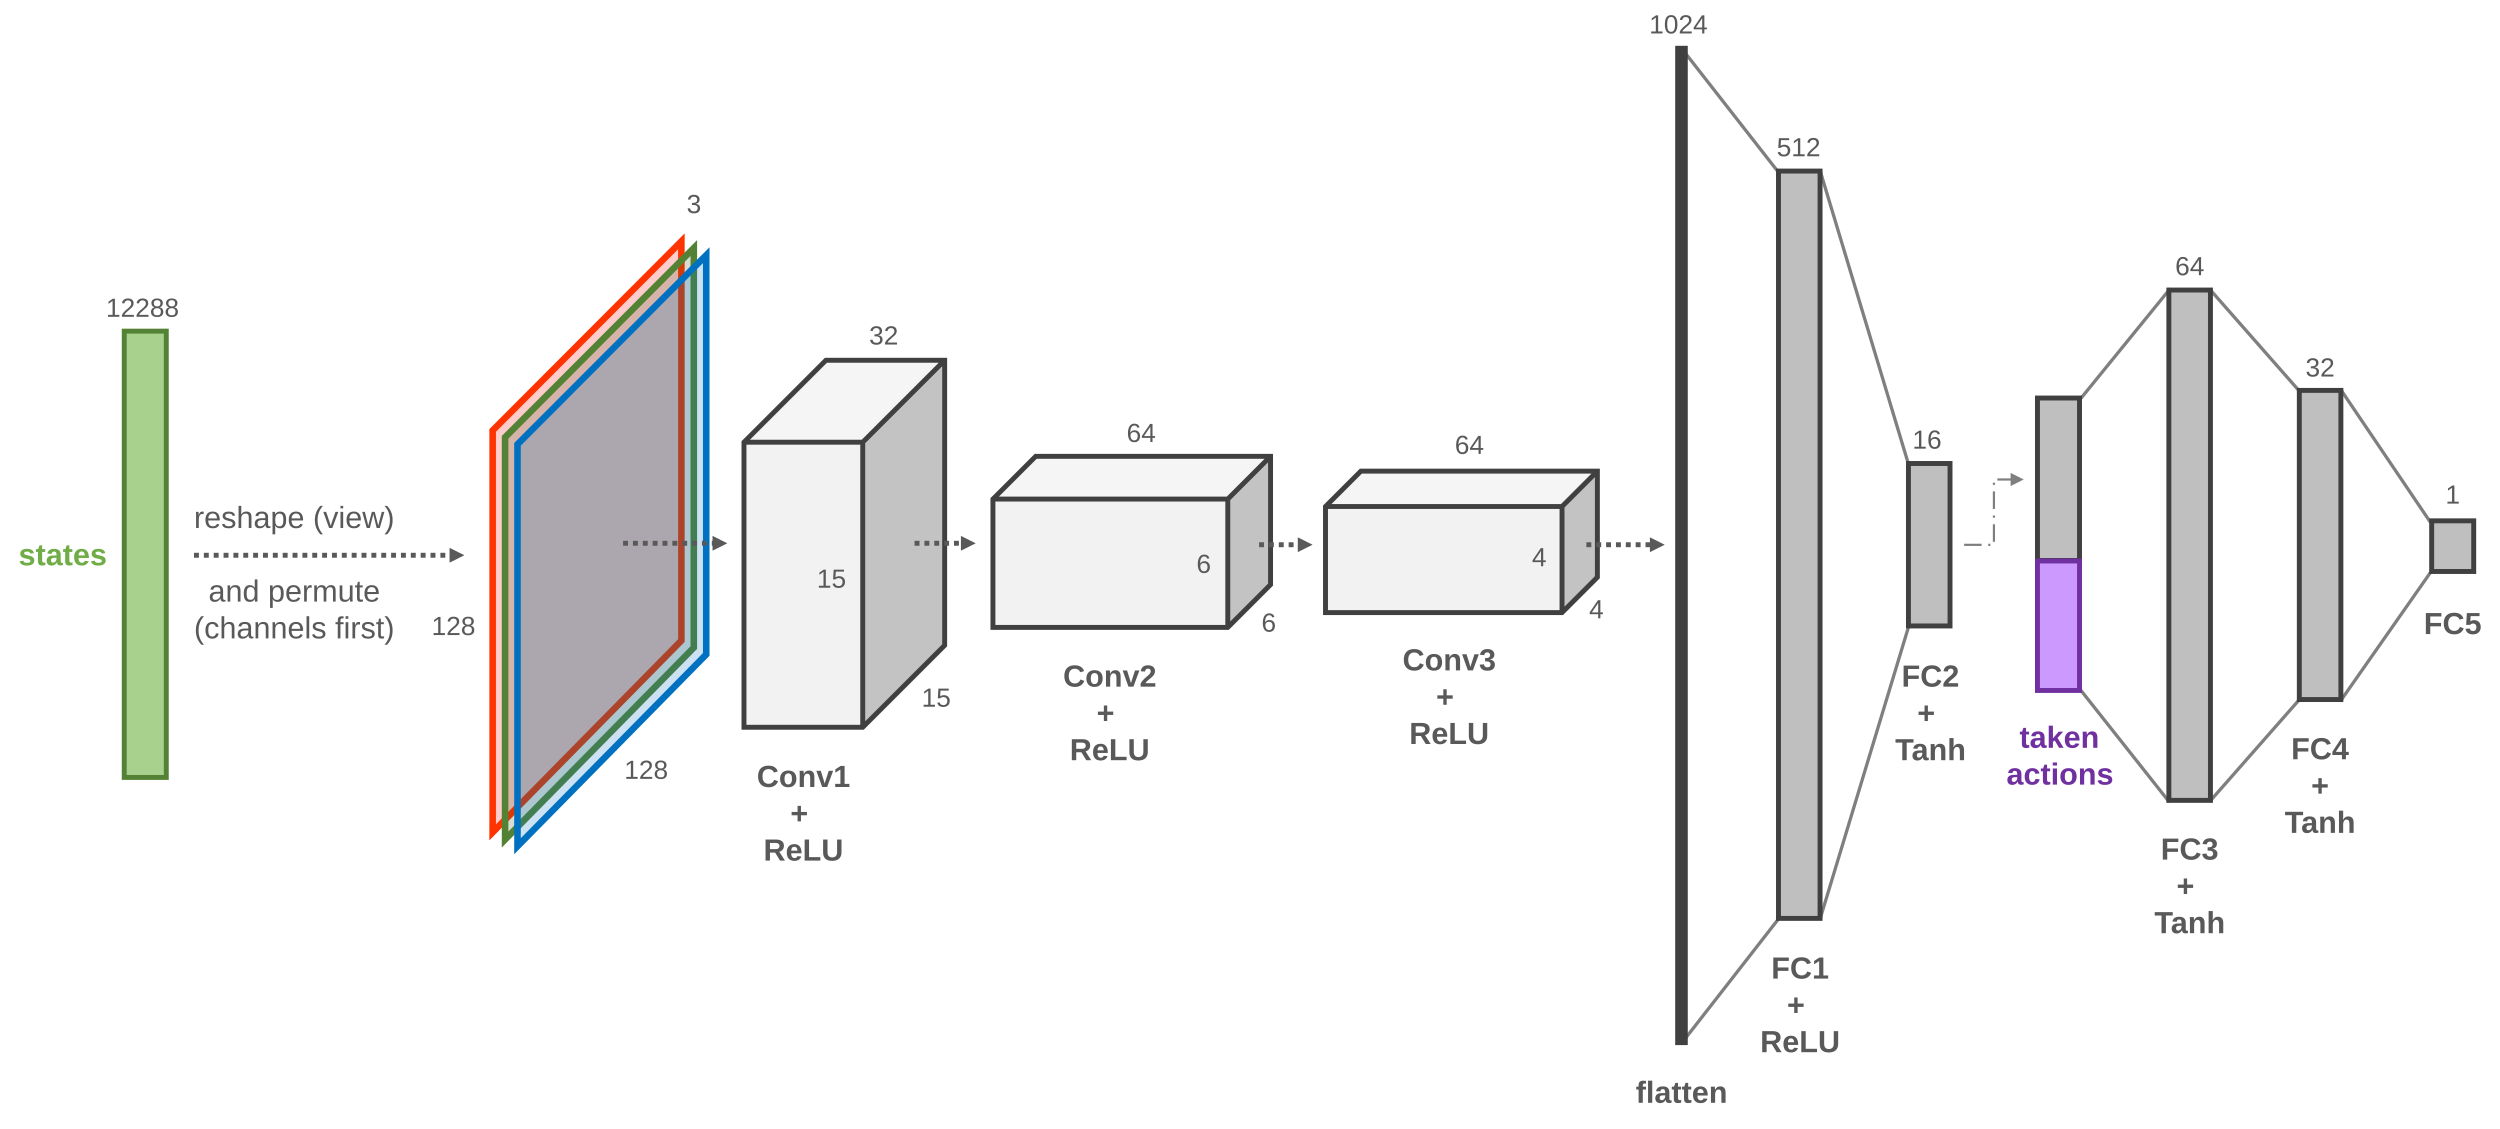
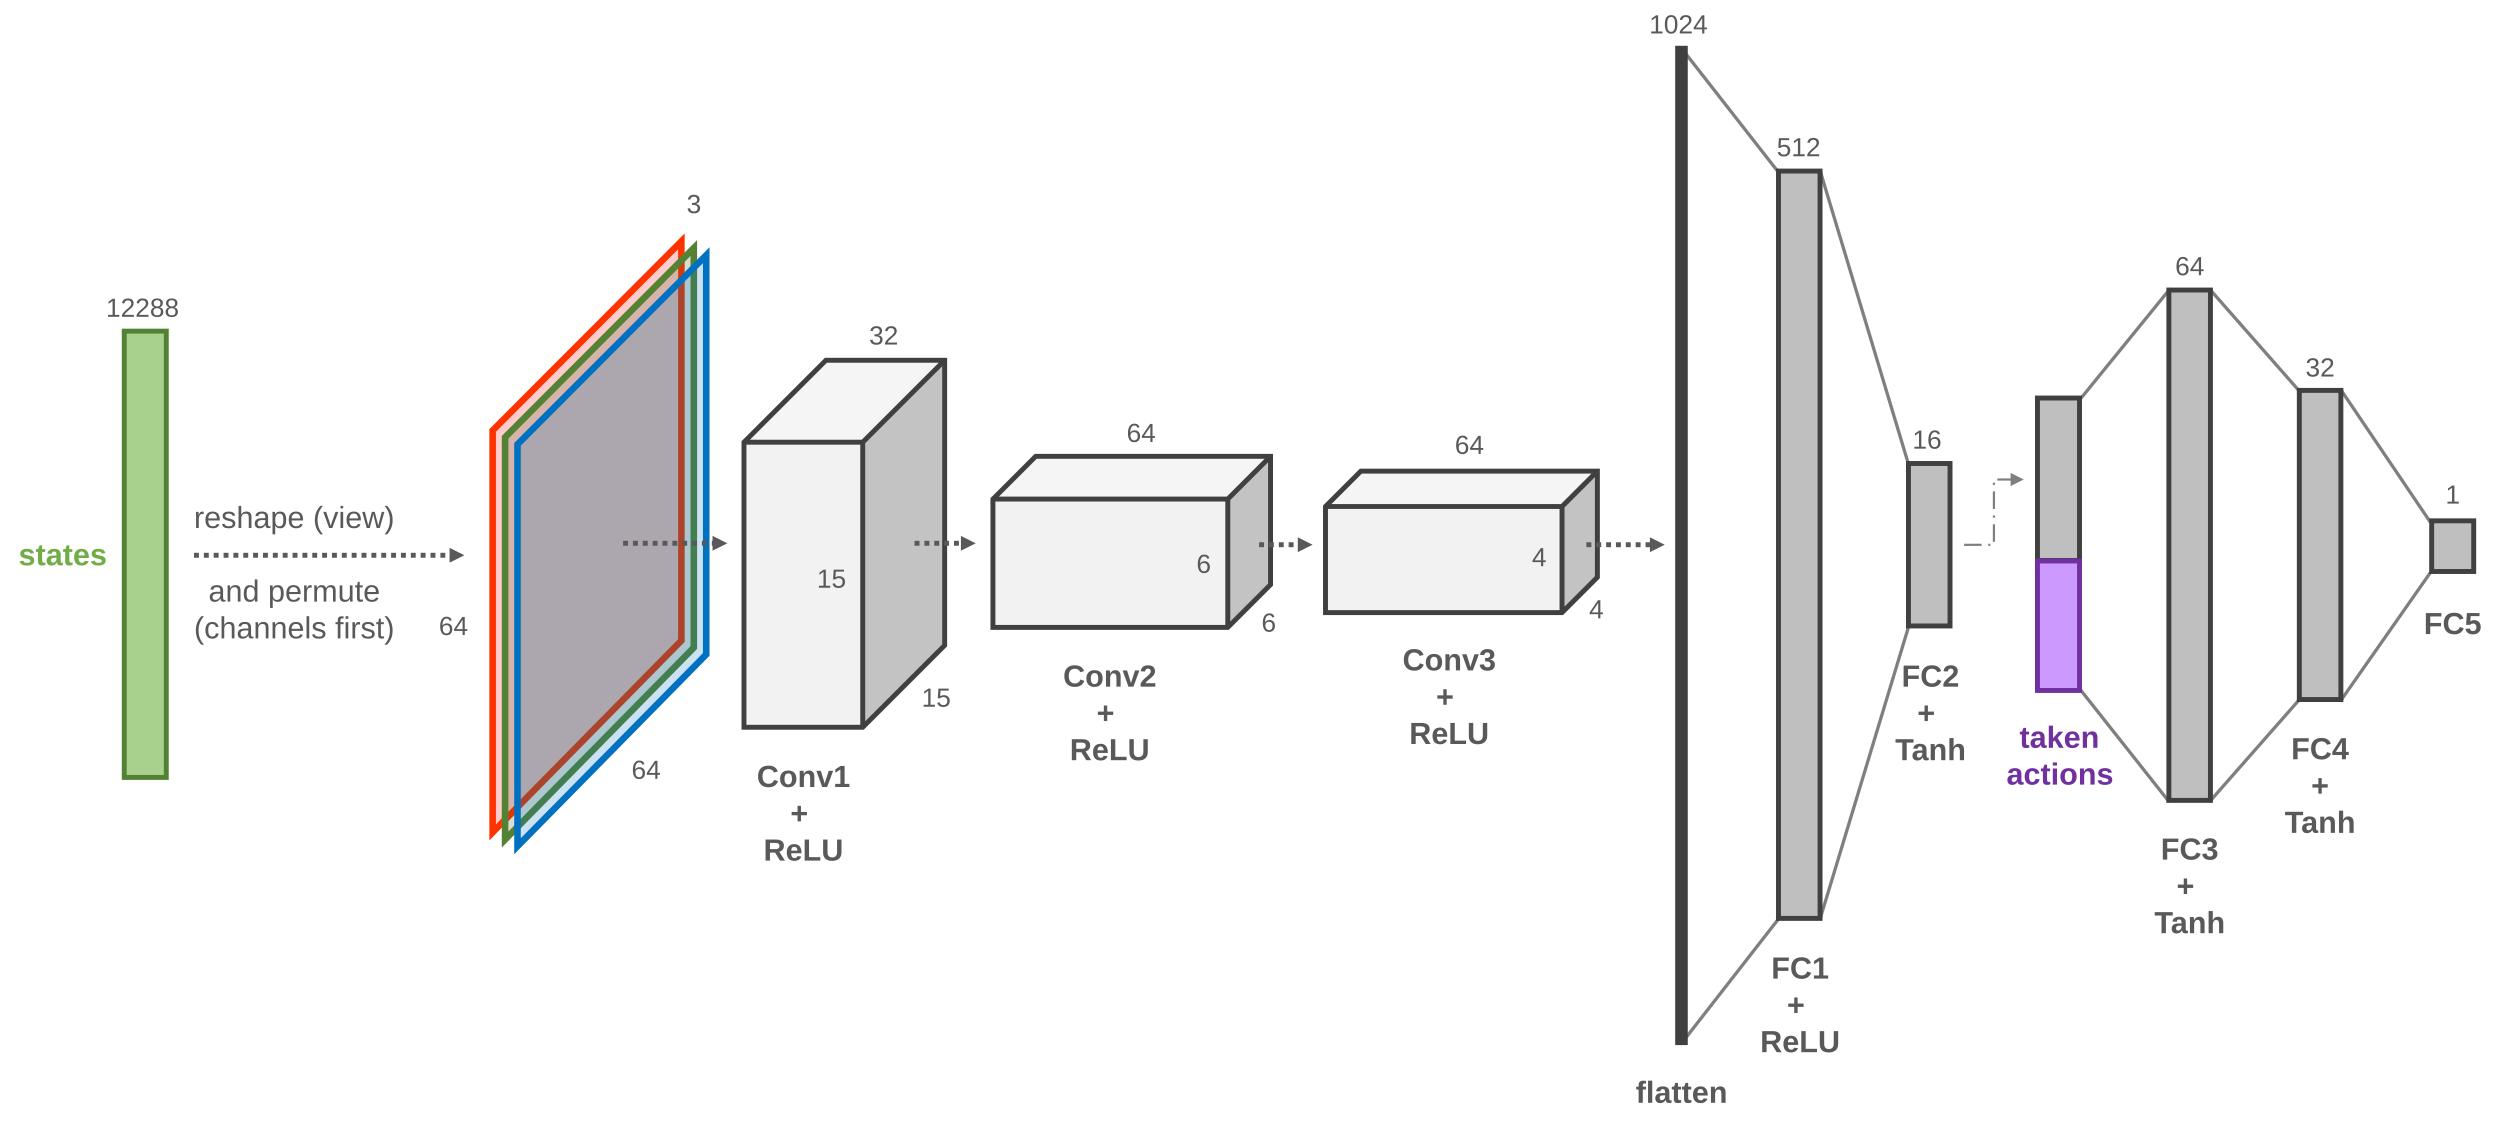
<svg xmlns="http://www.w3.org/2000/svg" width="5232" height="2362" xml:space="preserve" overflow="hidden">
-   <defs>
-     <clipPath id="clip0">
-       <rect x="677" y="476" width="5232" height="2362" />
-     </clipPath>
-   </defs>
-   <g clip-path="url(#clip0)" transform="translate(-677 -476)">
+   <g transform="translate(-677 -476)">
    <rect x="3451" y="1536" width="495" height="222" fill="#F2F2F2" />
    <path d="M3946 1536 4020 1462 4020 1684 3946 1758Z" fill="#C3C3C3" fill-rule="evenodd" />
    <path d="M3451 1536 3525 1462 4020 1462 3946 1536Z" fill="#F5F5F5" fill-rule="evenodd" />
    <path d="M3451 1536 3525 1462 4020 1462 4020 1684 3946 1758 3451 1758ZM3451 1536 3946 1536 4020 1462M3946 1536 3946 1758" stroke="#404040" stroke-width="10.312" stroke-miterlimit="8" fill="none" fill-rule="evenodd" />
    <text fill="#595959" font-family="Arial,Arial_MSFontService,sans-serif" font-weight="400" font-size="55" transform="matrix(1 0 0 1 4679.29 1415)">16</text>
    <text fill="#595959" font-family="Arial,Arial_MSFontService,sans-serif" font-weight="400" font-size="55" transform="matrix(1 0 0 1 4395.29 803)">512</text>
    <text fill="#595959" font-family="Arial,Arial_MSFontService,sans-serif" font-weight="400" font-size="55" transform="matrix(1 0 0 1 4128.47 546)">1024</text>
    <rect x="2755" y="1520.5" width="491.5" height="268.5" fill="#F2F2F2" />
    <path d="M3246.5 1520.5 3336 1431 3336 1699.5 3246.5 1789Z" fill="#C3C3C3" fill-rule="evenodd" />
    <path d="M2755 1520.5 2844.5 1431 3336 1431 3246.5 1520.5Z" fill="#F5F5F5" fill-rule="evenodd" />
    <path d="M2755 1520.5 2844.5 1431 3336 1431 3336 1699.5 3246.5 1789 2755 1789ZM2755 1520.5 3246.5 1520.5 3336 1431M3246.5 1520.5 3246.5 1789" stroke="#404040" stroke-width="10.312" stroke-miterlimit="8" fill="none" fill-rule="evenodd" />
    <rect x="2234" y="1401.47" width="248.531" height="596.531" fill="#F2F2F2" />
    <path d="M2482.53 1401.47 2654 1230 2654 1826.53 2482.53 1998Z" fill="#C3C3C3" fill-rule="evenodd" />
    <path d="M2234 1401.47 2405.47 1230 2654 1230 2482.53 1401.47Z" fill="#F5F5F5" fill-rule="evenodd" />
    <path d="M2234 1401.47 2405.47 1230 2654 1230 2654 1826.53 2482.53 1998 2234 1998ZM2234 1401.47 2482.53 1401.47 2654 1230M2482.53 1401.47 2482.53 1998" stroke="#404040" stroke-width="10.312" stroke-miterlimit="8" fill="none" fill-rule="evenodd" />
    <path d="M0 395 395.84 0 1237 0 835.593 395 0 395Z" stroke="#FF3300" stroke-width="13.75" stroke-miterlimit="8" fill="#FF0000" fill-rule="evenodd" fill-opacity="0.2" transform="matrix(6.12323e-17 1 1 -6.12323e-17 1708 981)" />
    <path d="M0 395 396.16 0 1238 0 836.269 395 0 395Z" stroke="#548235" stroke-width="13.75" stroke-miterlimit="8" fill="#385723" fill-rule="evenodd" fill-opacity="0.2" transform="matrix(6.12323e-17 1 1 -6.12323e-17 1734 995)" />
    <path d="M0 395 395.84 0 1237 0 835.594 395 0 395Z" stroke="#0070C0" stroke-width="13.75" stroke-miterlimit="8" fill="#0070C0" fill-rule="evenodd" fill-opacity="0.2" transform="matrix(6.12323e-17 1 1 -6.12323e-17 1760 1010)" />
    <path d="M0 0 184.201 226.409" stroke="#7F7F7F" stroke-width="6.875" stroke-linecap="square" stroke-miterlimit="8" stroke-dasharray="20.625 6.875" fill="none" fill-rule="evenodd" transform="matrix(-1 0 0 1 5216.7 1082.5)" />
    <path d="M4670.7 1446.27 4486.5 834.5" stroke="#7F7F7F" stroke-width="6.875" stroke-linecap="square" stroke-miterlimit="8" stroke-dasharray="20.625 6.875" fill="none" fill-rule="evenodd" />
    <path d="M5214.76 2151.82 5032.5 1921.5" stroke="#7F7F7F" stroke-width="6.875" stroke-linecap="square" stroke-miterlimit="8" stroke-dasharray="20.625 6.875" fill="none" fill-rule="evenodd" />
    <path d="M0 0 184.202 608.225" stroke="#7F7F7F" stroke-width="6.875" stroke-linecap="square" stroke-miterlimit="8" stroke-dasharray="20.625 6.875" fill="none" fill-rule="evenodd" transform="matrix(1 0 0 -1 4486.5 2397.73)" />
    <path d="M0 0 203.001 260.413" stroke="#7F7F7F" stroke-width="6.875" stroke-linecap="square" stroke-miterlimit="8" stroke-dasharray="20.625 6.875" fill="none" fill-rule="evenodd" transform="matrix(1 0 0 -1 4196.5 2658.91)" />
    <path d="M4196.5 577.5 4399.5 837.221" stroke="#7F7F7F" stroke-width="6.875" stroke-linecap="square" stroke-miterlimit="8" stroke-dasharray="20.625 6.875" fill="none" fill-rule="evenodd" />
    <path d="M3997 1610.84 4007.31 1610.84 4007.31 1621.16 3997 1621.16ZM4017.63 1610.84 4027.94 1610.84 4027.94 1621.16 4017.63 1621.16ZM4038.25 1610.84 4048.56 1610.84 4048.56 1621.16 4038.25 1621.16ZM4058.88 1610.84 4069.19 1610.84 4069.19 1621.16 4058.88 1621.16ZM4079.5 1610.84 4089.81 1610.84 4089.81 1621.16 4079.5 1621.16ZM4100.13 1610.84 4110.44 1610.84 4110.44 1621.16 4100.12 1621.16ZM4120.75 1610.84 4131.06 1610.84 4131.06 1621.16 4120.75 1621.16ZM4129.95 1600.53 4160.89 1616 4129.95 1631.47Z" fill="#595959" />
    <path d="M3312 1610.84 3322.31 1610.84 3322.31 1621.16 3312 1621.16ZM3332.62 1610.84 3342.94 1610.84 3342.94 1621.16 3332.62 1621.16ZM3353.25 1610.84 3363.56 1610.84 3363.56 1621.16 3353.25 1621.16ZM3373.88 1610.84 3384.19 1610.84 3384.19 1621.16 3373.88 1621.16ZM3394.5 1610.84 3398.16 1610.84 3398.16 1621.16 3394.5 1621.16ZM3393 1600.53 3423.94 1616 3393 1631.47Z" fill="#595959" />
    <path d="M2591 1607.84 2601.31 1607.84 2601.31 1618.16 2591 1618.16ZM2611.62 1607.84 2621.94 1607.84 2621.94 1618.16 2611.62 1618.16ZM2632.25 1607.84 2642.56 1607.84 2642.56 1618.16 2632.25 1618.16ZM2652.87 1607.84 2663.19 1607.84 2663.19 1618.16 2652.87 1618.16ZM2673.5 1607.84 2683.81 1607.84 2683.81 1618.16 2673.5 1618.16ZM2688 1597.53 2718.93 1613 2688 1628.47Z" fill="#595959" />
    <path d="M1981 1607.84 1991.31 1607.84 1991.31 1618.16 1981 1618.16ZM2001.62 1607.84 2011.94 1607.84 2011.94 1618.16 2001.62 1618.16ZM2022.25 1607.84 2032.56 1607.84 2032.56 1618.16 2022.25 1618.16ZM2042.88 1607.84 2053.19 1607.84 2053.19 1618.16 2042.88 1618.16ZM2063.5 1607.84 2073.81 1607.84 2073.81 1618.16 2063.5 1618.16ZM2084.12 1607.84 2094.44 1607.84 2094.44 1618.16 2084.12 1618.16ZM2104.75 1607.84 2115.06 1607.84 2115.06 1618.16 2104.75 1618.16ZM2125.38 1607.84 2135.69 1607.84 2135.69 1618.16 2125.38 1618.16ZM2146 1607.84 2156.31 1607.84 2156.31 1618.16 2146 1618.16ZM2166.62 1607.84 2173.35 1607.84 2173.35 1618.16 2166.62 1618.16ZM2168.19 1597.53 2199.13 1613 2168.19 1628.47Z" fill="#595959" />
    <text fill="#595959" font-family="Arial,Arial_MSFontService,sans-serif" font-weight="700" font-size="64" transform="matrix(1 0 0 1 4656.57 1913)">FC2</text>
    <text fill="#595959" font-family="Arial,Arial_MSFontService,sans-serif" font-weight="700" font-size="64" transform="matrix(1 0 0 1 4689.5 1990)">+ </text>
    <text fill="#595959" font-family="Arial,Arial_MSFontService,sans-serif" font-weight="700" font-size="64" transform="matrix(1 0 0 1 4643.19 2067)">Tanh</text>
    <text fill="#595959" font-family="Arial,Arial_MSFontService,sans-serif" font-weight="700" font-size="64" transform="matrix(1 0 0 1 4383.88 2524)">FC1</text>
    <text fill="#595959" font-family="Arial,Arial_MSFontService,sans-serif" font-weight="700" font-size="64" transform="matrix(1 0 0 1 4416.81 2601)">+ </text>
    <text fill="#595959" font-family="Arial,Arial_MSFontService,sans-serif" font-weight="700" font-size="64" transform="matrix(1 0 0 1 4360.66 2678)">ReLU</text>
    <text fill="#595959" font-family="Arial,Arial_MSFontService,sans-serif" font-weight="700" font-size="64" transform="matrix(1 0 0 1 4100.26 2784)">flatten</text>
    <text fill="#595959" font-family="Arial,Arial_MSFontService,sans-serif" font-weight="400" font-size="55" transform="matrix(1 0 0 1 3721.62 1426)">64</text>
    <text fill="#595959" font-family="Arial,Arial_MSFontService,sans-serif" font-weight="400" font-size="55" transform="matrix(1 0 0 1 3034.76 1401)">64</text>
    <text fill="#595959" font-family="Arial,Arial_MSFontService,sans-serif" font-weight="400" font-size="55" transform="matrix(1 0 0 1 2495.85 1197)">32</text>
    <text fill="#595959" font-family="Arial,Arial_MSFontService,sans-serif" font-weight="400" font-size="55" transform="matrix(1 0 0 1 2113.97 922)">3</text>
    <text fill="#595959" font-family="Arial,Arial_MSFontService,sans-serif" font-weight="400" font-size="55" transform="matrix(1 0 0 1 4002.58 1770)">4</text>
-     <text fill="#595959" font-family="Arial,Arial_MSFontService,sans-serif" font-weight="400" font-size="55" transform="matrix(1 0 0 1 1983.47 2106)">128</text>
+     <text fill="#595959" font-family="Arial,Arial_MSFontService,sans-serif" font-weight="400" font-size="55" transform="matrix(1 0 0 1 1998.65 2106)">64</text>
    <text fill="#595959" font-family="Arial,Arial_MSFontService,sans-serif" font-weight="400" font-size="55" transform="matrix(1 0 0 1 3317.02 1798)">6</text>
    <text fill="#595959" font-family="Arial,Arial_MSFontService,sans-serif" font-weight="400" font-size="55" transform="matrix(1 0 0 1 2605.75 1955)">15</text>
    <text fill="#595959" font-family="Arial,Arial_MSFontService,sans-serif" font-weight="400" font-size="55" transform="matrix(1 0 0 1 3180.9 1675)">6</text>
    <text fill="#595959" font-family="Arial,Arial_MSFontService,sans-serif" font-weight="400" font-size="55" transform="matrix(1 0 0 1 3882.97 1661)">4</text>
    <text fill="#595959" font-family="Arial,Arial_MSFontService,sans-serif" font-weight="400" font-size="55" transform="matrix(1 0 0 1 2386.59 1706)">15</text>
-     <text fill="#595959" font-family="Arial,Arial_MSFontService,sans-serif" font-weight="400" font-size="55" transform="matrix(1 0 0 1 1580.22 1805)">128</text>
+     <text fill="#595959" font-family="Arial,Arial_MSFontService,sans-serif" font-weight="400" font-size="55" transform="matrix(1 0 0 1 1595.4 1805)">64</text>
    <text fill="#595959" font-family="Arial,Arial_MSFontService,sans-serif" font-weight="700" font-size="64" transform="matrix(1 0 0 1 3612.23 1879)">Conv3</text>
    <text fill="#595959" font-family="Arial,Arial_MSFontService,sans-serif" font-weight="700" font-size="64" transform="matrix(1 0 0 1 3682.4 1956)">+ </text>
    <text fill="#595959" font-family="Arial,Arial_MSFontService,sans-serif" font-weight="700" font-size="64" transform="matrix(1 0 0 1 3626.25 2033)">ReLU</text>
    <text fill="#595959" font-family="Arial,Arial_MSFontService,sans-serif" font-weight="700" font-size="64" transform="matrix(1 0 0 1 2901.81 1913)">Conv2</text>
    <text fill="#595959" font-family="Arial,Arial_MSFontService,sans-serif" font-weight="700" font-size="64" transform="matrix(1 0 0 1 2971.98 1990)">+ </text>
    <text fill="#595959" font-family="Arial,Arial_MSFontService,sans-serif" font-weight="700" font-size="64" transform="matrix(1 0 0 1 2915.83 2067)">ReLU</text>
    <text fill="#595959" font-family="Arial,Arial_MSFontService,sans-serif" font-weight="700" font-size="64" transform="matrix(1 0 0 1 2260.84 2123)">Conv1</text>
    <text fill="#595959" font-family="Arial,Arial_MSFontService,sans-serif" font-weight="700" font-size="64" transform="matrix(1 0 0 1 2331.01 2200)">+ </text>
    <text fill="#595959" font-family="Arial,Arial_MSFontService,sans-serif" font-weight="700" font-size="64" transform="matrix(1 0 0 1 2274.86 2277)">ReLU</text>
    <rect x="937" y="1169" width="88" height="934" stroke="#548235" stroke-width="10.312" stroke-miterlimit="8" fill="#A9D18E" />
    <text fill="#70AD47" font-family="Arial,Arial_MSFontService,sans-serif" font-weight="700" font-size="64" transform="matrix(1 0 0 1 715.826 1659)">states</text>
    <path d="M1083 1632.84 1093.31 1632.84 1093.31 1643.16 1083 1643.16ZM1103.63 1632.84 1113.94 1632.84 1113.94 1643.16 1103.63 1643.16ZM1124.25 1632.84 1134.56 1632.84 1134.56 1643.16 1124.25 1643.16ZM1144.88 1632.84 1155.19 1632.84 1155.19 1643.16 1144.88 1643.16ZM1165.5 1632.84 1175.81 1632.84 1175.81 1643.16 1165.5 1643.16ZM1186.13 1632.84 1196.44 1632.84 1196.44 1643.16 1186.13 1643.16ZM1206.75 1632.84 1217.06 1632.84 1217.06 1643.16 1206.75 1643.16ZM1227.38 1632.84 1237.69 1632.84 1237.69 1643.16 1227.38 1643.16ZM1248 1632.84 1258.31 1632.84 1258.31 1643.16 1248 1643.16ZM1268.63 1632.84 1278.94 1632.84 1278.94 1643.16 1268.63 1643.16ZM1289.25 1632.84 1299.56 1632.84 1299.56 1643.16 1289.25 1643.16ZM1309.88 1632.84 1320.19 1632.84 1320.19 1643.16 1309.88 1643.16ZM1330.5 1632.84 1340.81 1632.84 1340.81 1643.16 1330.5 1643.16ZM1351.13 1632.84 1361.44 1632.84 1361.44 1643.16 1351.13 1643.16ZM1371.75 1632.84 1382.06 1632.84 1382.06 1643.16 1371.75 1643.16ZM1392.38 1632.84 1402.69 1632.84 1402.69 1643.16 1392.38 1643.16ZM1413 1632.84 1423.31 1632.84 1423.31 1643.16 1413 1643.16ZM1433.63 1632.84 1443.94 1632.84 1443.94 1643.16 1433.63 1643.16ZM1454.25 1632.84 1464.56 1632.84 1464.56 1643.16 1454.25 1643.16ZM1474.88 1632.84 1485.19 1632.84 1485.19 1643.16 1474.88 1643.16ZM1495.5 1632.84 1505.81 1632.84 1505.81 1643.16 1495.5 1643.16ZM1516.13 1632.84 1526.44 1632.84 1526.44 1643.16 1516.13 1643.16ZM1536.75 1632.84 1547.06 1632.84 1547.06 1643.16 1536.75 1643.16ZM1557.38 1632.84 1567.69 1632.84 1567.69 1643.16 1557.38 1643.16ZM1578 1632.84 1588.31 1632.84 1588.31 1643.16 1578 1643.16ZM1598.63 1632.84 1608.94 1632.84 1608.94 1643.16 1598.63 1643.16ZM1619.25 1632.84 1623 1632.84 1623 1643.16 1619.25 1643.16ZM1617.84 1622.53 1648.78 1638 1617.84 1653.47Z" fill="#595959" />
    <text fill="#595959" font-family="Arial,Arial_MSFontService,sans-serif" font-weight="400" font-size="64" transform="matrix(1 0 0 1 1082.92 1581)">reshape (view)</text>
    <text fill="#595959" font-family="Arial,Arial_MSFontService,sans-serif" font-weight="400" font-size="64" transform="matrix(1 0 0 1 1113.29 1735)">and permute</text>
    <text fill="#595959" font-family="Arial,Arial_MSFontService,sans-serif" font-weight="400" font-size="64" transform="matrix(1 0 0 1 1082.92 1812)">(channels first)</text>
    <text fill="#595959" font-family="Arial,Arial_MSFontService,sans-serif" font-weight="400" font-size="55" transform="matrix(1 0 0 1 898.792 1139)">12288</text>
    <rect x="4671" y="1446" width="87" height="340" stroke="#404040" stroke-width="10.312" stroke-miterlimit="8" fill="#BFBFBF" />
    <rect x="4399" y="834" width="87" height="1564" stroke="#404040" stroke-width="10.312" stroke-miterlimit="8" fill="#BFBFBF" />
    <rect x="4188" y="577" width="16" height="2081" stroke="#404040" stroke-width="10.312" stroke-miterlimit="8" fill="#404040" />
    <path d="M5576.5 1292.5 5761.76 1566.6" stroke="#7F7F7F" stroke-width="6.875" stroke-linecap="square" stroke-miterlimit="8" stroke-dasharray="20.625 6.875" fill="none" fill-rule="evenodd" />
    <path d="M0 0 185.262 264.649" stroke="#7F7F7F" stroke-width="6.875" stroke-linecap="square" stroke-miterlimit="8" stroke-dasharray="20.625 6.875" fill="none" fill-rule="evenodd" transform="matrix(-1 0 0 1 5761.76 1676.5)" />
    <path d="M0 0 185.263 210.592" stroke="#7F7F7F" stroke-width="6.875" stroke-linecap="square" stroke-miterlimit="8" stroke-dasharray="20.625 6.875" fill="none" fill-rule="evenodd" transform="matrix(-1 0 0 1 5488.76 1940.5)" />
    <path d="M5303.5 1083.5 5488.76 1294.09" stroke="#7F7F7F" stroke-width="6.875" stroke-linecap="square" stroke-miterlimit="8" stroke-dasharray="20.625 6.875" fill="none" fill-rule="evenodd" />
    <text fill="#595959" font-family="Arial,Arial_MSFontService,sans-serif" font-weight="700" font-size="64" transform="matrix(1 0 0 1 5199.06 2275)">FC3</text>
    <text fill="#595959" font-family="Arial,Arial_MSFontService,sans-serif" font-weight="700" font-size="64" transform="matrix(1 0 0 1 5231.99 2352)">+ </text>
    <text fill="#595959" font-family="Arial,Arial_MSFontService,sans-serif" font-weight="700" font-size="64" transform="matrix(1 0 0 1 5185.68 2429)">Tanh</text>
    <text fill="#595959" font-family="Arial,Arial_MSFontService,sans-serif" font-weight="700" font-size="64" transform="matrix(1 0 0 1 5471.88 2065)">FC4</text>
    <text fill="#595959" font-family="Arial,Arial_MSFontService,sans-serif" font-weight="700" font-size="64" transform="matrix(1 0 0 1 5513.7 2142)">+</text>
    <text fill="#595959" font-family="Arial,Arial_MSFontService,sans-serif" font-weight="700" font-size="64" transform="matrix(1 0 0 1 5458.5 2219)">Tanh</text>
    <text fill="#595959" font-family="Arial,Arial_MSFontService,sans-serif" font-weight="400" font-size="55" transform="matrix(1 0 0 1 5229.13 1052)">64</text>
    <text fill="#595959" font-family="Arial,Arial_MSFontService,sans-serif" font-weight="400" font-size="55" transform="matrix(1 0 0 1 5501.95 1264)">32</text>
    <text fill="#595959" font-family="Arial,Arial_MSFontService,sans-serif" font-weight="700" font-size="64" transform="matrix(1 0 0 1 5749.56 1803)">FC5</text>
    <text fill="#595959" font-family="Arial,Arial_MSFontService,sans-serif" font-weight="400" font-size="55" transform="matrix(1 0 0 1 5794.82 1530)">1</text>
    <rect x="5216" y="1083" width="87" height="1068" stroke="#404040" stroke-width="10.312" stroke-miterlimit="8" fill="#BFBFBF" />
    <rect x="5489" y="1293" width="87" height="647" stroke="#404040" stroke-width="10.312" stroke-miterlimit="8" fill="#BFBFBF" />
    <rect x="5766" y="1566" width="88" height="106" stroke="#404040" stroke-width="10.312" stroke-miterlimit="8" fill="#BFBFBF" />
    <rect x="4941" y="1309" width="88" height="340" stroke="#404040" stroke-width="10.312" stroke-linecap="square" stroke-miterlimit="8" stroke-dasharray="30.938 10.312" fill="#BFBFBF" />
    <rect x="4941" y="1650" width="88" height="271" stroke="#7030A0" stroke-width="10.312" stroke-miterlimit="8" fill="#CC99FF" />
    <path d="M0-2.292 36.667-2.292 36.667 2.292 0 2.292ZM50.417-2.292 55-2.292 55 2.292 50.417 2.292ZM64.685 6.357 64.685 43.024 60.101 43.024 60.101 6.357ZM64.685 56.774 64.685 61.357 60.101 61.357 60.101 56.774ZM64.685 75.107 64.685 111.774 60.101 111.774 60.101 75.107ZM64.685 125.524 64.685 130.107 60.101 130.107 60.101 125.524ZM69.563 134.396 101.869 134.396 101.869 138.979 69.563 138.979ZM97.286 122.937 124.786 136.687 97.286 150.437Z" fill="#7F7F7F" transform="matrix(1 0 0 -1 4787.5 1616.19)" />
-     <text fill="#7030A0" font-family="Arial,Arial_MSFontService,sans-serif" font-weight="700" font-size="64" transform="matrix(1 0 0 1 4903.34 2041)">t</text>
-     <text fill="#7030A0" font-family="Arial,Arial_MSFontService,sans-serif" font-weight="700" font-size="64" transform="matrix(1 0 0 1 4924.53 2041)">aken</text>
+     <text fill="#7030A0" font-family="Arial,Arial_MSFontService,sans-serif" font-weight="700" font-size="64" transform="matrix(1 0 0 1 4903.34 2041)">taken</text>
    <text fill="#7030A0" font-family="Arial,Arial_MSFontService,sans-serif" font-weight="700" font-size="64" transform="matrix(1 0 0 1 4876.13 2118)">actions</text>
  </g>
</svg>
